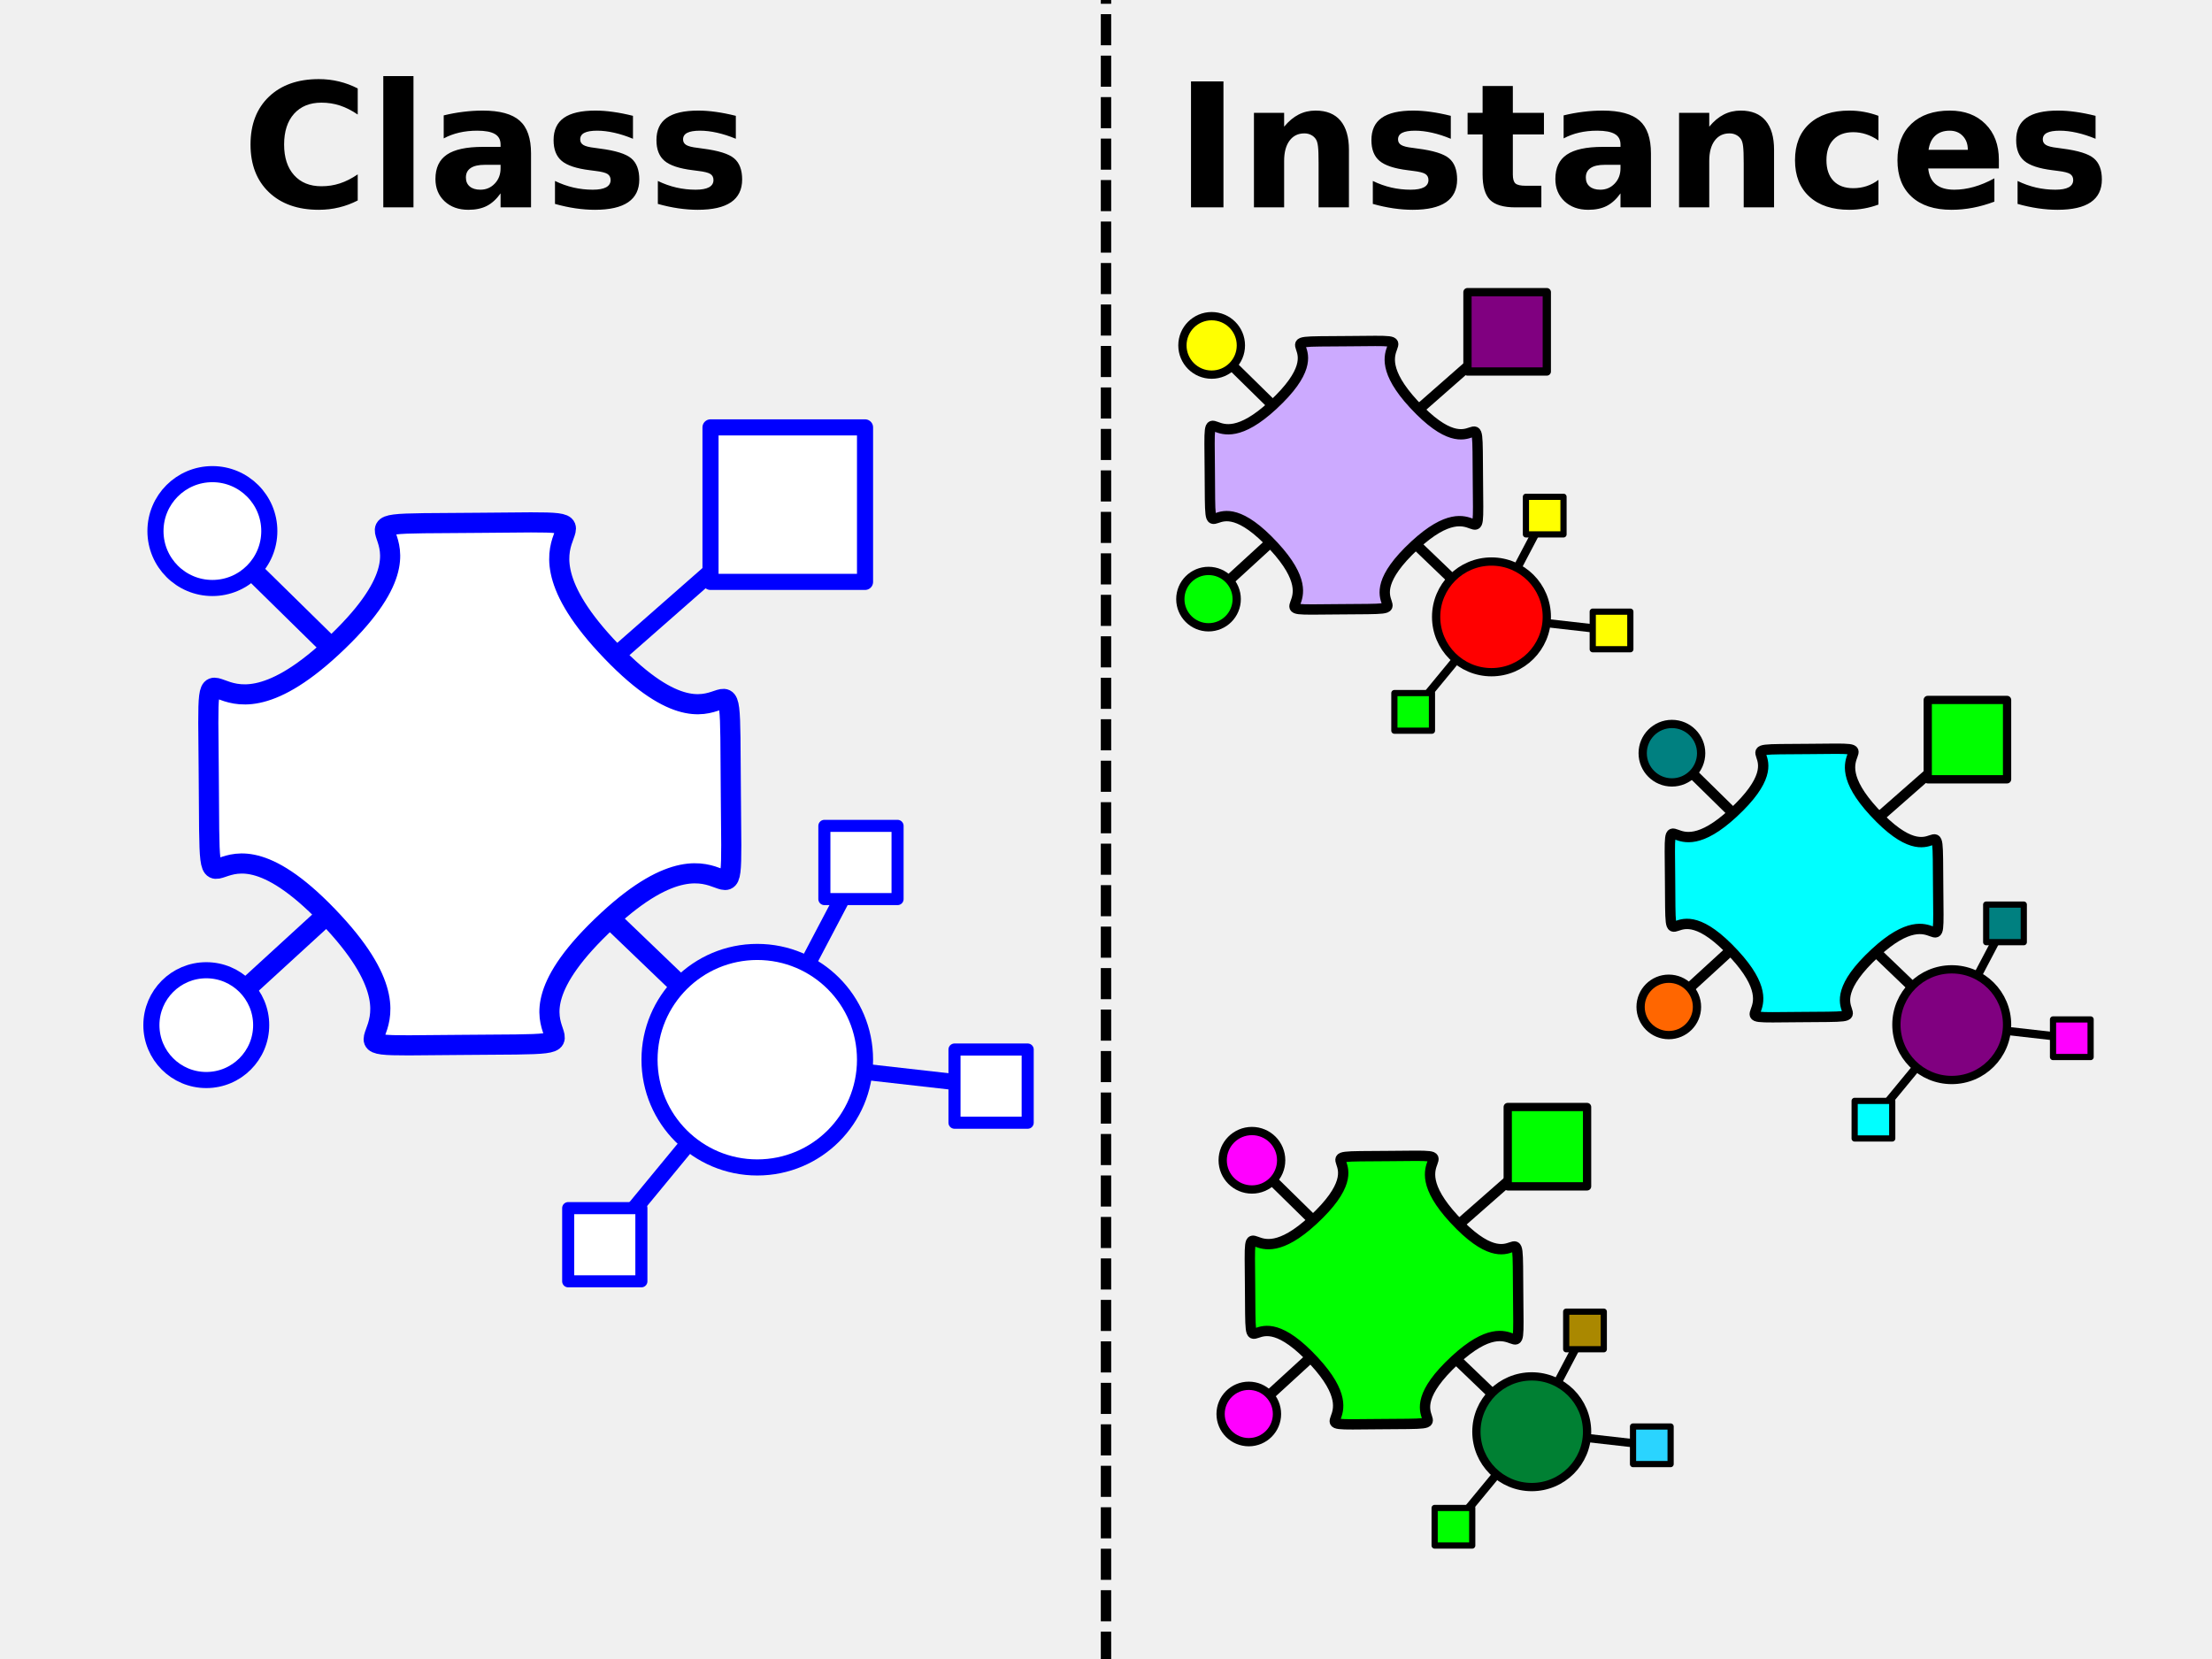
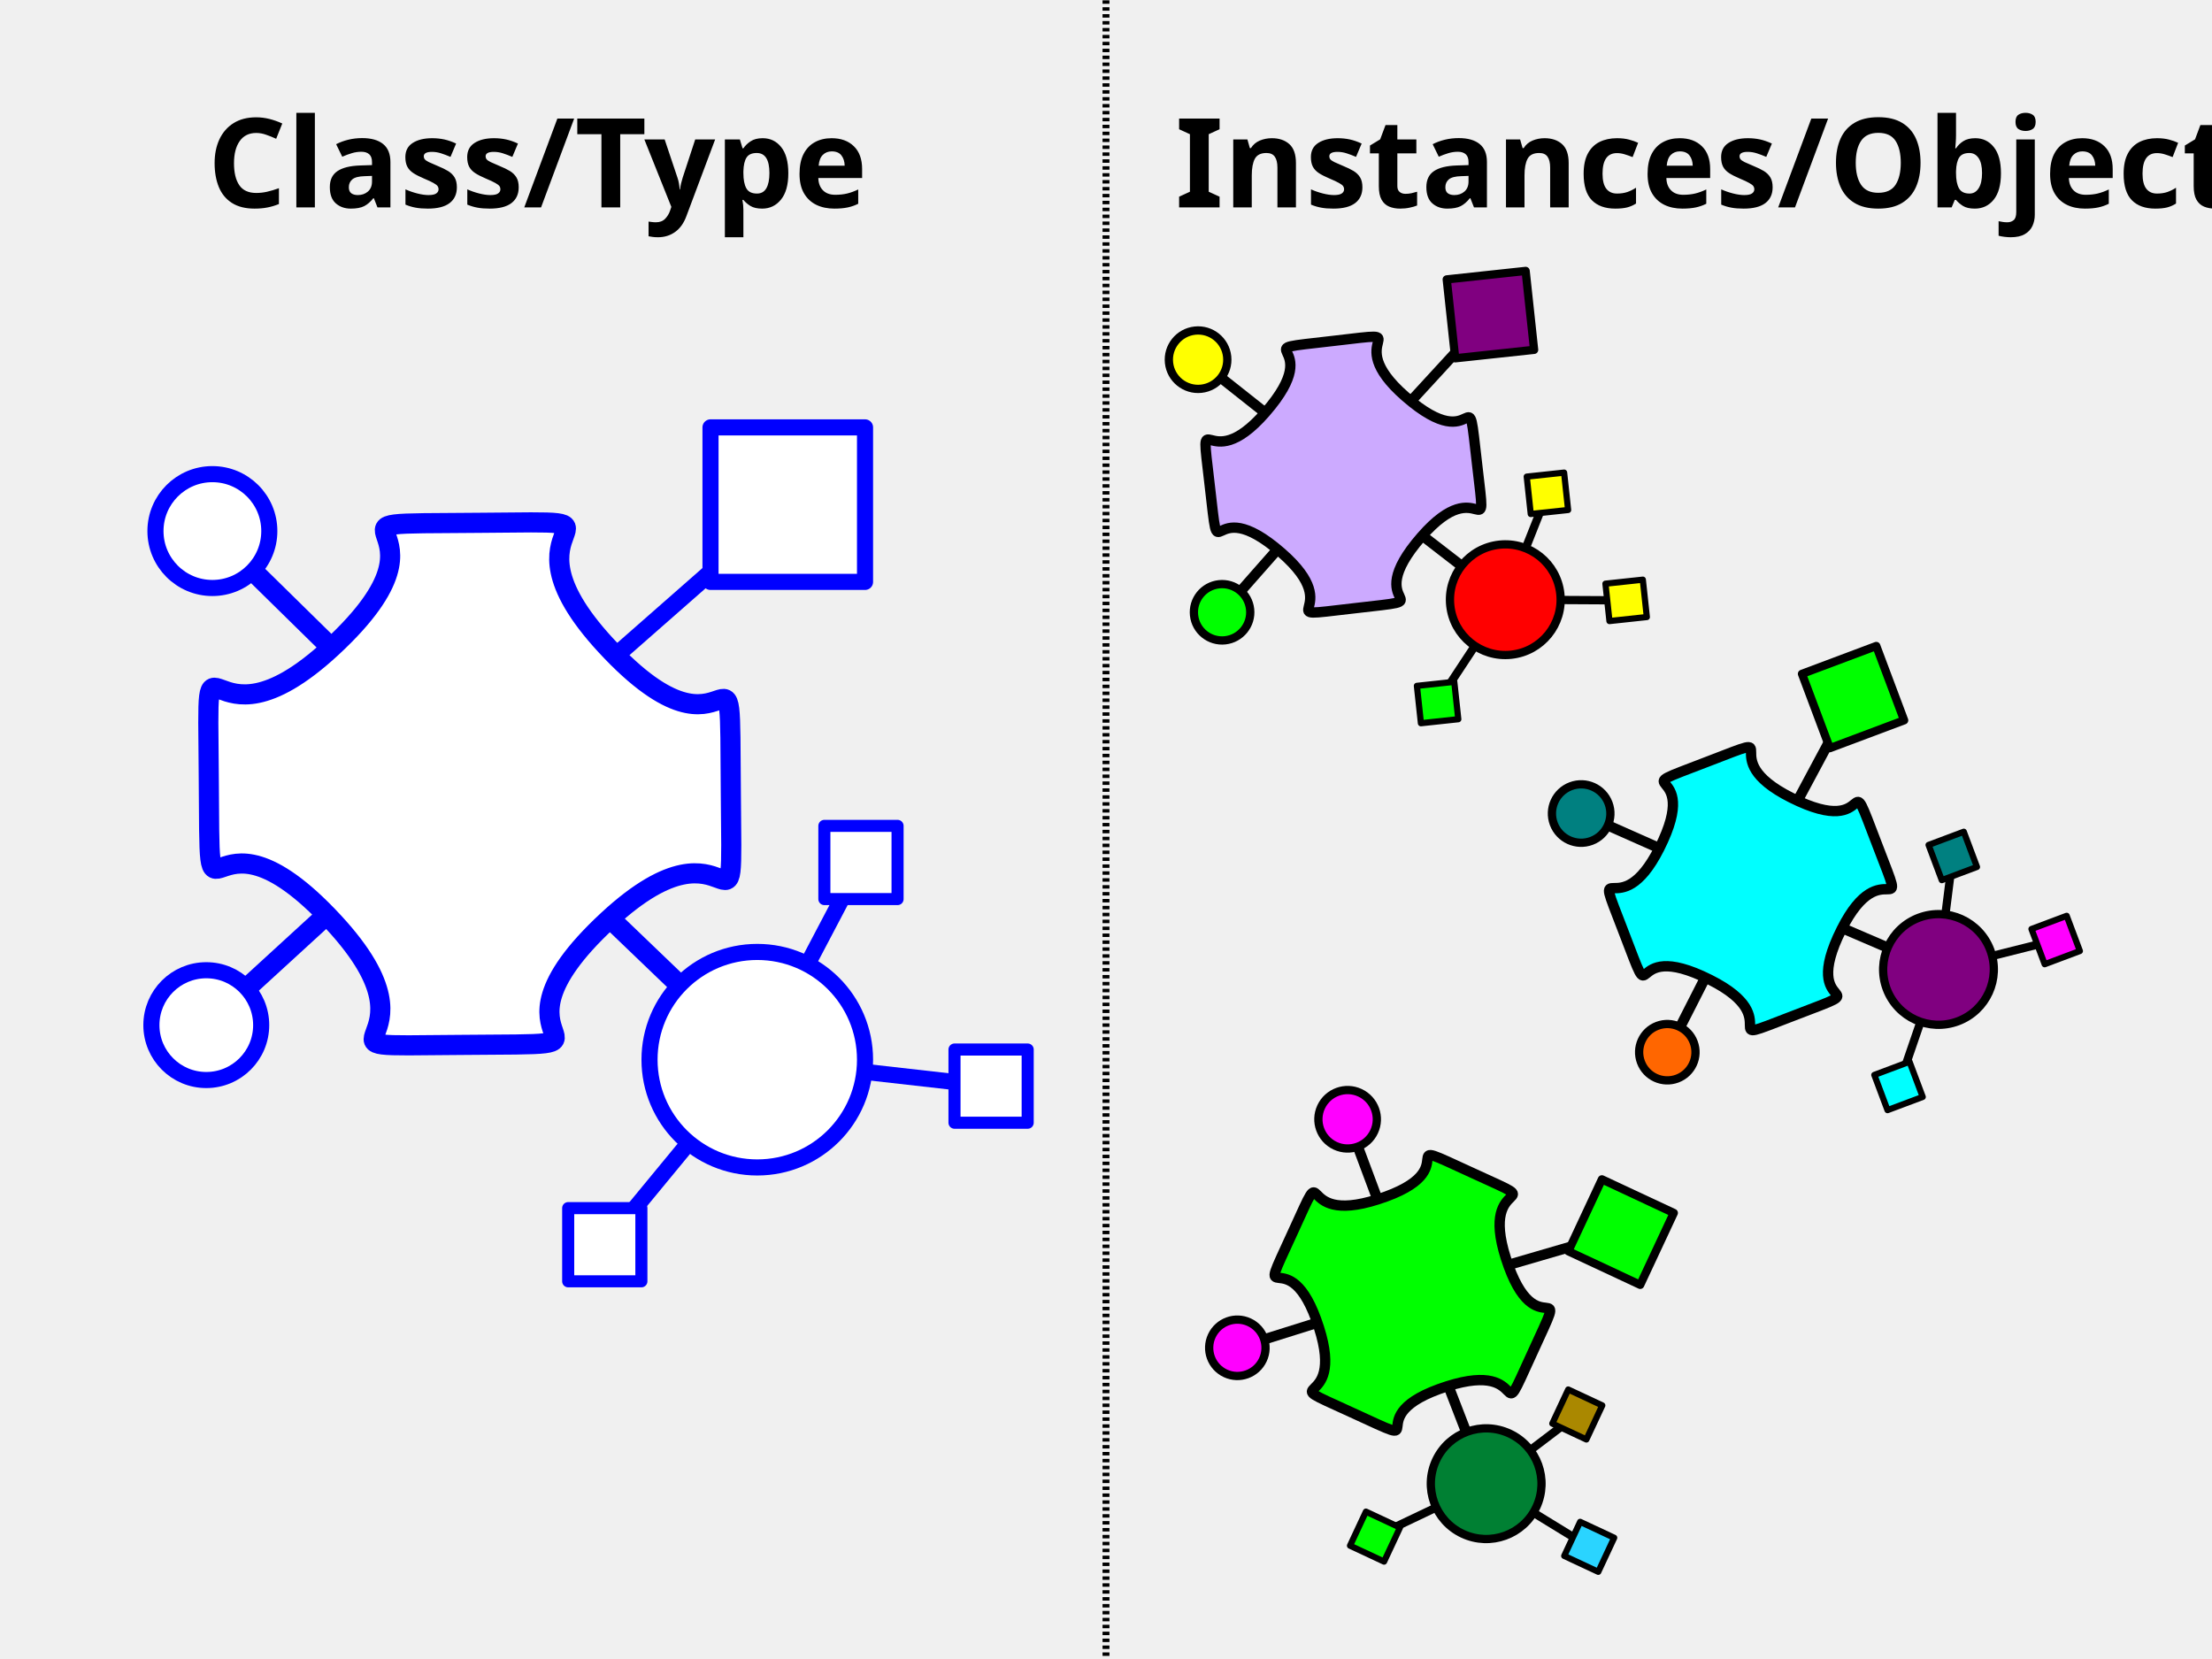
<svg xmlns="http://www.w3.org/2000/svg" width="640" height="480" id="svg2" version="1.1">
  <defs id="defs4" />
  <g id="layer1" transform="translate(0,-572.3622)">
    <g id="g3875">
      <g id="g3892">
        <path style="color:#000000;fill:#ffffff;fill-opacity:1;fill-rule:nonzero;stroke:#0000ff;stroke-width:14.767;stroke-linecap:round;stroke-linejoin:round;stroke-miterlimit:4;stroke-opacity:1;stroke-dasharray:none;stroke-dashoffset:0;marker:none;visibility:visible;display:inline;overflow:visible;enable-background:accumulate" id="path3009" d="m 143.585,248.93 c -112.818,62.602 -1.993,6.447 -124.223,-34.864 -134.882,-45.587 -63.496,72.586 -132.578,-51.909 -62.602,-112.818 -6.447,-1.993 34.864,-124.223 45.587,-134.882 -72.586,-63.496 51.909,-132.578 112.818,-62.602 1.993,-6.447 124.223,34.864 134.882,45.587 63.496,-72.586 132.578,51.909 62.602,112.818 6.447,1.993 -34.864,124.223 -45.587,134.882 72.586,63.496 -51.909,132.578 z" transform="matrix(0.3463637,0.1885526,-0.1885526,0.3463637,130.1848,761.3944)" />
        <path style="color:#000000;fill:#ffffff;fill-opacity:1;fill-rule:nonzero;stroke:#0000ff;stroke-width:6.415;stroke-linecap:round;stroke-linejoin:round;stroke-miterlimit:4;stroke-opacity:1;stroke-dasharray:none;stroke-dashoffset:0;marker:none;visibility:visible;display:inline;overflow:visible;enable-background:accumulate" id="path3779" d="m 246.477,239.079 c 0,23.71 -19.221,42.931 -42.931,42.931 -23.71,0 -42.931,-19.221 -42.931,-42.931 0,-23.71 19.221,-42.931 42.931,-42.931 23.71,0 42.931,19.221 42.931,42.931 z" transform="matrix(0.7262217,0,0,0.7262217,71.28396,705.3396)" />
        <path style="fill:#ffffff;stroke:#0000ff;stroke-width:5.823;stroke-linecap:butt;stroke-linejoin:miter;stroke-miterlimit:4;stroke-opacity:1;stroke-dasharray:none;display:inline" d="m 176.485,838.072 20.121,19.306" id="path3781" />
        <rect style="color:#000000;fill:#ffffff;fill-opacity:1;fill-rule:nonzero;stroke:#0000ff;stroke-width:4.659;stroke-linecap:round;stroke-linejoin:round;stroke-miterlimit:4;stroke-opacity:1;stroke-dasharray:none;stroke-dashoffset:0;marker:none;visibility:visible;display:inline;overflow:visible;enable-background:accumulate" id="rect3783" width="44.708" height="44.708" x="205.573" y="696.015" />
        <path style="color:#000000;fill:#ffffff;fill-opacity:1;fill-rule:nonzero;stroke:#0000ff;stroke-width:12.593;stroke-linecap:round;stroke-linejoin:round;stroke-miterlimit:4;stroke-opacity:1;stroke-dasharray:none;stroke-dashoffset:0;marker:none;visibility:visible;display:inline;overflow:visible;enable-background:accumulate" id="path3779-9" d="m 246.477,239.079 c 0,23.71 -19.221,42.931 -42.931,42.931 -23.71,0 -42.931,-19.221 -42.931,-42.931 0,-23.71 19.221,-42.931 42.931,-42.931 23.71,0 42.931,19.221 42.931,42.931 z" transform="matrix(0.369962,0,0,0.369962,-15.61933,780.5133)" />
        <path style="color:#000000;fill:#ffffff;fill-opacity:1;fill-rule:nonzero;stroke:#0000ff;stroke-width:12.143;stroke-linecap:round;stroke-linejoin:round;stroke-miterlimit:4;stroke-opacity:1;stroke-dasharray:none;stroke-dashoffset:0;marker:none;visibility:visible;display:inline;overflow:visible;enable-background:accumulate" id="path3779-2" d="m 246.477,239.079 c 0,23.71 -19.221,42.931 -42.931,42.931 -23.71,0 -42.931,-19.221 -42.931,-42.931 0,-23.71 19.221,-42.931 42.931,-42.931 23.71,0 42.931,19.221 42.931,42.931 z" transform="matrix(0.3836643,0,0,0.3836643,-16.64359,634.2902)" />
        <path style="fill:#ffffff;stroke:#0000ff;stroke-width:5.823;stroke-linecap:butt;stroke-linejoin:miter;stroke-miterlimit:4;stroke-opacity:1;stroke-dasharray:none;display:inline" d="M 95.85,759.8 73.201,737.557" id="path3816" />
        <path style="fill:#ffffff;stroke:#0000ff;stroke-width:5.823;stroke-linecap:butt;stroke-linejoin:miter;stroke-miterlimit:4;stroke-opacity:1;stroke-dasharray:none;display:inline" d="m 94.521,837.068 -23.121,21.17" id="path3818" />
        <rect style="color:#000000;fill:#ffffff;fill-opacity:1;fill-rule:nonzero;stroke:#0000ff;stroke-width:3.494;stroke-linecap:round;stroke-linejoin:round;stroke-miterlimit:4;stroke-opacity:1;stroke-dasharray:none;stroke-dashoffset:0;marker:none;visibility:visible;display:inline;overflow:visible;enable-background:accumulate" id="rect3826" width="21.177" height="21.177" x="164.395" y="921.907" />
        <rect style="color:#000000;fill:#ffffff;fill-opacity:1;fill-rule:nonzero;stroke:#0000ff;stroke-width:3.494;stroke-linecap:round;stroke-linejoin:round;stroke-miterlimit:4;stroke-opacity:1;stroke-dasharray:none;stroke-dashoffset:0;marker:none;visibility:visible;display:inline;overflow:visible;enable-background:accumulate" id="rect3826-2" width="21.177" height="21.177" x="276.165" y="876.022" />
        <rect style="color:#000000;fill:#ffffff;fill-opacity:1;fill-rule:nonzero;stroke:#0000ff;stroke-width:3.494;stroke-linecap:round;stroke-linejoin:round;stroke-miterlimit:4;stroke-opacity:1;stroke-dasharray:none;stroke-dashoffset:0;marker:none;visibility:visible;display:inline;overflow:visible;enable-background:accumulate" id="rect3826-3" width="21.177" height="21.177" x="238.516" y="811.314" />
        <path style="fill:#ffffff;stroke:#0000ff;stroke-width:4.659;stroke-linecap:butt;stroke-linejoin:miter;stroke-miterlimit:4;stroke-opacity:1;stroke-dasharray:none" d="m 199.274,903.024 -15.563,18.883" id="path3853" />
        <path style="fill:#ffffff;stroke:#0000ff;stroke-width:4.659;stroke-linecap:butt;stroke-linejoin:miter;stroke-miterlimit:4;stroke-opacity:1;stroke-dasharray:none;display:inline" d="m 250.087,882.466 26.078,2.948" id="path3855" />
        <path style="fill:#ffffff;stroke:#0000ff;stroke-width:4.659;stroke-linecap:butt;stroke-linejoin:miter;stroke-miterlimit:4;stroke-opacity:1;stroke-dasharray:none" d="m 243.537,832.491 -9.922,18.871" id="path3859" />
-         <path style="color:#000000;fill:#ccaaff;fill-opacity:1;fill-rule:nonzero;stroke:#000000;stroke-width:14.767;stroke-linecap:round;stroke-linejoin:round;stroke-miterlimit:4;stroke-opacity:1;stroke-dasharray:none;stroke-dashoffset:0;marker:none;visibility:visible;display:inline;overflow:visible;enable-background:accumulate" id="path3009-0" d="m 143.585,248.93 c -112.818,62.602 -1.993,6.447 -124.223,-34.864 -134.882,-45.587 -63.496,72.586 -132.578,-51.909 -62.602,-112.818 -6.447,-1.993 34.864,-124.223 45.587,-134.882 -72.586,-63.496 51.909,-132.578 112.818,-62.602 1.993,-6.447 124.223,34.864 134.882,45.587 63.496,-72.586 132.578,51.909 62.602,112.818 6.447,1.993 -34.864,124.223 -45.587,134.882 72.586,63.496 -51.909,132.578 z" transform="matrix(0.1778691,0.09682789,-0.09682789,0.1778691,385.8661,690.4643)" />
-         <path style="color:#000000;fill:#ff0000;fill-opacity:1;fill-rule:nonzero;stroke:#000000;stroke-width:6.415;stroke-linecap:round;stroke-linejoin:round;stroke-miterlimit:4;stroke-opacity:1;stroke-dasharray:none;stroke-dashoffset:0;marker:none;visibility:visible;display:inline;overflow:visible;enable-background:accumulate" id="path3779-5" d="m 246.477,239.079 c 0,23.71 -19.221,42.931 -42.931,42.931 -23.71,0 -42.931,-19.221 -42.931,-42.931 0,-23.71 19.221,-42.931 42.931,-42.931 23.71,0 42.931,19.221 42.931,42.931 z" transform="matrix(0.3729385,0,0,0.3729385,355.6186,661.6783)" />
-         <path style="fill:none;stroke:#000000;stroke-width:2.991;stroke-linecap:butt;stroke-linejoin:miter;stroke-miterlimit:4;stroke-opacity:1;stroke-dasharray:none;display:inline" d="m 409.643,729.841 10.333,9.914" id="path3781-7" />
-         <rect style="color:#000000;fill:#800080;fill-opacity:1;fill-rule:nonzero;stroke:#000000;stroke-width:2.392;stroke-linecap:round;stroke-linejoin:round;stroke-miterlimit:4;stroke-opacity:1;stroke-dasharray:none;stroke-dashoffset:0;marker:none;visibility:visible;display:inline;overflow:visible;enable-background:accumulate" id="rect3783-1" width="22.959" height="22.959" x="424.581" y="656.89" />
-         <path style="color:#000000;fill:#00ff00;fill-opacity:1;fill-rule:nonzero;stroke:#000000;stroke-width:12.593;stroke-linecap:round;stroke-linejoin:round;stroke-miterlimit:4;stroke-opacity:1;stroke-dasharray:none;stroke-dashoffset:0;marker:none;visibility:visible;display:inline;overflow:visible;enable-background:accumulate" id="path3779-9-5" d="m 246.477,239.079 c 0,23.71 -19.221,42.931 -42.931,42.931 -23.71,0 -42.931,-19.221 -42.931,-42.931 0,-23.71 19.221,-42.931 42.931,-42.931 23.71,0 42.931,19.221 42.931,42.931 z" transform="matrix(0.1899875,0,0,0.1899875,310.9909,700.2824)" />
-         <path style="color:#000000;fill:#ffff00;fill-opacity:1;fill-rule:nonzero;stroke:#000000;stroke-width:12.143;stroke-linecap:round;stroke-linejoin:round;stroke-miterlimit:4;stroke-opacity:1;stroke-dasharray:none;stroke-dashoffset:0;marker:none;visibility:visible;display:inline;overflow:visible;enable-background:accumulate" id="path3779-2-4" d="m 246.477,239.079 c 0,23.71 -19.221,42.931 -42.931,42.931 -23.71,0 -42.931,-19.221 -42.931,-42.931 0,-23.71 19.221,-42.931 42.931,-42.931 23.71,0 42.931,19.221 42.931,42.931 z" transform="matrix(0.1970241,0,0,0.1970241,310.4649,625.1921)" />
-         <path style="fill:none;stroke:#000000;stroke-width:2.991;stroke-linecap:butt;stroke-linejoin:miter;stroke-miterlimit:4;stroke-opacity:1;stroke-dasharray:none;display:inline" d="M 368.234,689.646 356.603,678.223" id="path3816-6" />
-         <path style="fill:none;stroke:#000000;stroke-width:2.991;stroke-linecap:butt;stroke-linejoin:miter;stroke-miterlimit:4;stroke-opacity:1;stroke-dasharray:none;display:inline" d="M 367.551,729.325 355.678,740.196" id="path3818-9" />
-         <rect style="color:#000000;fill:#00ff00;fill-opacity:1;fill-rule:nonzero;stroke:#000000;stroke-width:1.794;stroke-linecap:round;stroke-linejoin:round;stroke-miterlimit:4;stroke-opacity:1;stroke-dasharray:none;stroke-dashoffset:0;marker:none;visibility:visible;display:inline;overflow:visible;enable-background:accumulate" id="rect3826-0" width="10.875" height="10.875" x="403.434" y="772.893" />
-         <rect style="color:#000000;fill:#ffff00;fill-opacity:1;fill-rule:nonzero;stroke:#000000;stroke-width:1.794;stroke-linecap:round;stroke-linejoin:round;stroke-miterlimit:4;stroke-opacity:1;stroke-dasharray:none;stroke-dashoffset:0;marker:none;visibility:visible;display:inline;overflow:visible;enable-background:accumulate" id="rect3826-2-5" width="10.875" height="10.875" x="460.831" y="749.33" />
-         <rect style="color:#000000;fill:#ffff00;fill-opacity:1;fill-rule:nonzero;stroke:#000000;stroke-width:1.794;stroke-linecap:round;stroke-linejoin:round;stroke-miterlimit:4;stroke-opacity:1;stroke-dasharray:none;stroke-dashoffset:0;marker:none;visibility:visible;display:inline;overflow:visible;enable-background:accumulate" id="rect3826-3-4" width="10.875" height="10.875" x="441.498" y="716.1" />
-         <path style="fill:none;stroke:#000000;stroke-width:2.392;stroke-linecap:butt;stroke-linejoin:miter;stroke-miterlimit:4;stroke-opacity:1;stroke-dasharray:none" d="m 421.345,763.196 -7.992,9.697" id="path3853-0" />
-         <path style="fill:none;stroke:#000000;stroke-width:2.392;stroke-linecap:butt;stroke-linejoin:miter;stroke-miterlimit:4;stroke-opacity:1;stroke-dasharray:none;display:inline" d="m 447.44,752.639 13.392,1.514" id="path3855-5" />
-         <path style="fill:none;stroke:#000000;stroke-width:2.392;stroke-linecap:butt;stroke-linejoin:miter;stroke-miterlimit:4;stroke-opacity:1;stroke-dasharray:none" d="m 444.076,726.975 -5.095,9.691" id="path3859-9" />
-         <path style="color:#000000;fill:#00ffff;fill-opacity:1;fill-rule:nonzero;stroke:#000000;stroke-width:14.767;stroke-linecap:round;stroke-linejoin:round;stroke-miterlimit:4;stroke-opacity:1;stroke-dasharray:none;stroke-dashoffset:0;marker:none;visibility:visible;display:inline;overflow:visible;enable-background:accumulate" id="path3009-0-6" d="m 143.585,248.93 c -112.818,62.602 -1.993,6.447 -124.223,-34.864 -134.882,-45.587 -63.496,72.586 -132.578,-51.909 -62.602,-112.818 -6.447,-1.993 34.864,-124.223 45.587,-134.882 -72.586,-63.496 51.909,-132.578 112.818,-62.602 1.993,-6.447 124.223,34.864 134.882,45.587 63.496,-72.586 132.578,51.909 62.602,112.818 6.447,1.993 -34.864,124.223 -45.587,134.882 72.586,63.496 -51.909,132.578 z" transform="matrix(0.1778691,0.09682789,-0.09682789,0.1778691,519.0365,808.4527)" />
-         <path style="color:#000000;fill:#800080;fill-opacity:1;fill-rule:nonzero;stroke:#000000;stroke-width:6.415;stroke-linecap:round;stroke-linejoin:round;stroke-miterlimit:4;stroke-opacity:1;stroke-dasharray:none;stroke-dashoffset:0;marker:none;visibility:visible;display:inline;overflow:visible;enable-background:accumulate" id="path3779-5-9" d="m 246.477,239.079 c 0,23.71 -19.221,42.931 -42.931,42.931 -23.71,0 -42.931,-19.221 -42.931,-42.931 0,-23.71 19.221,-42.931 42.931,-42.931 23.71,0 42.931,19.221 42.931,42.931 z" transform="matrix(0.3729385,0,0,0.3729385,488.789,779.6667)" />
-         <path style="fill:none;stroke:#000000;stroke-width:2.991;stroke-linecap:butt;stroke-linejoin:miter;stroke-miterlimit:4;stroke-opacity:1;stroke-dasharray:none;display:inline" d="m 542.813,847.829 10.333,9.914" id="path3781-7-4" />
-         <rect style="color:#000000;fill:#00ff00;fill-opacity:1;fill-rule:nonzero;stroke:#000000;stroke-width:2.392;stroke-linecap:round;stroke-linejoin:round;stroke-miterlimit:4;stroke-opacity:1;stroke-dasharray:none;stroke-dashoffset:0;marker:none;visibility:visible;display:inline;overflow:visible;enable-background:accumulate" id="rect3783-1-7" width="22.959" height="22.959" x="557.751" y="774.878" />
-         <path style="color:#000000;fill:#ff6600;fill-opacity:1;fill-rule:nonzero;stroke:#000000;stroke-width:12.593;stroke-linecap:round;stroke-linejoin:round;stroke-miterlimit:4;stroke-opacity:1;stroke-dasharray:none;stroke-dashoffset:0;marker:none;visibility:visible;display:inline;overflow:visible;enable-background:accumulate" id="path3779-9-5-3" d="m 246.477,239.079 c 0,23.71 -19.221,42.931 -42.931,42.931 -23.71,0 -42.931,-19.221 -42.931,-42.931 0,-23.71 19.221,-42.931 42.931,-42.931 23.71,0 42.931,19.221 42.931,42.931 z" transform="matrix(0.1899875,0,0,0.1899875,444.1613,818.2708)" />
-         <path style="color:#000000;fill:#008080;fill-opacity:1;fill-rule:nonzero;stroke:#000000;stroke-width:12.143;stroke-linecap:round;stroke-linejoin:round;stroke-miterlimit:4;stroke-opacity:1;stroke-dasharray:none;stroke-dashoffset:0;marker:none;visibility:visible;display:inline;overflow:visible;enable-background:accumulate" id="path3779-2-4-9" d="m 246.477,239.079 c 0,23.71 -19.221,42.931 -42.931,42.931 -23.71,0 -42.931,-19.221 -42.931,-42.931 0,-23.71 19.221,-42.931 42.931,-42.931 23.71,0 42.931,19.221 42.931,42.931 z" transform="matrix(0.1970241,0,0,0.1970241,443.6353,743.1805)" />
-         <path style="fill:none;stroke:#000000;stroke-width:2.991;stroke-linecap:butt;stroke-linejoin:miter;stroke-miterlimit:4;stroke-opacity:1;stroke-dasharray:none;display:inline" d="M 501.405,807.634 489.774,796.212" id="path3816-6-7" />
-         <path style="fill:#ff00ff;stroke:#000000;stroke-width:2.991;stroke-linecap:butt;stroke-linejoin:miter;stroke-miterlimit:4;stroke-opacity:1;stroke-dasharray:none;display:inline" d="m 500.722,847.313 -11.874,10.871" id="path3818-9-0" />
-         <rect style="color:#000000;fill:#00ffff;fill-opacity:1;fill-rule:nonzero;stroke:#000000;stroke-width:1.794;stroke-linecap:round;stroke-linejoin:round;stroke-miterlimit:4;stroke-opacity:1;stroke-dasharray:none;stroke-dashoffset:0;marker:none;visibility:visible;display:inline;overflow:visible;enable-background:accumulate" id="rect3826-0-7" width="10.875" height="10.875" x="536.605" y="890.881" />
-         <rect style="color:#000000;fill:#ff00ff;fill-opacity:1;fill-rule:nonzero;stroke:#000000;stroke-width:1.794;stroke-linecap:round;stroke-linejoin:round;stroke-miterlimit:4;stroke-opacity:1;stroke-dasharray:none;stroke-dashoffset:0;marker:none;visibility:visible;display:inline;overflow:visible;enable-background:accumulate" id="rect3826-2-5-2" width="10.875" height="10.875" x="594.002" y="867.318" />
-         <rect style="color:#000000;fill:#008080;fill-opacity:1;fill-rule:nonzero;stroke:#000000;stroke-width:1.794;stroke-linecap:round;stroke-linejoin:round;stroke-miterlimit:4;stroke-opacity:1;stroke-dasharray:none;stroke-dashoffset:0;marker:none;visibility:visible;display:inline;overflow:visible;enable-background:accumulate" id="rect3826-3-4-6" width="10.875" height="10.875" x="574.668" y="834.088" />
-         <path style="fill:#00ffff;stroke:#000000;stroke-width:2.392;stroke-linecap:butt;stroke-linejoin:miter;stroke-miterlimit:4;stroke-opacity:1;stroke-dasharray:none" d="m 554.516,881.184 -7.992,9.697" id="path3853-0-1" />
-         <path style="fill:none;stroke:#000000;stroke-width:2.392;stroke-linecap:butt;stroke-linejoin:miter;stroke-miterlimit:4;stroke-opacity:1;stroke-dasharray:none;display:inline" d="m 580.61,870.627 13.392,1.514" id="path3855-5-5" />
-         <path style="fill:none;stroke:#000000;stroke-width:2.392;stroke-linecap:butt;stroke-linejoin:miter;stroke-miterlimit:4;stroke-opacity:1;stroke-dasharray:none" d="m 577.247,844.963 -5.095,9.691" id="path3859-9-3" />
-         <path style="color:#000000;fill:#00ff00;fill-opacity:1;fill-rule:nonzero;stroke:#000000;stroke-width:14.767;stroke-linecap:round;stroke-linejoin:round;stroke-miterlimit:4;stroke-opacity:1;stroke-dasharray:none;stroke-dashoffset:0;marker:none;visibility:visible;display:inline;overflow:visible;enable-background:accumulate" id="path3009-0-66" d="m 143.585,248.93 c -112.818,62.602 -1.993,6.447 -124.223,-34.864 -134.882,-45.587 -63.496,72.586 -132.578,-51.909 -62.602,-112.818 -6.447,-1.993 34.864,-124.223 45.587,-134.882 -72.586,-63.496 51.909,-132.578 112.818,-62.602 1.993,-6.447 124.223,34.864 134.882,45.587 63.496,-72.586 132.578,51.909 62.602,112.818 6.447,1.993 -34.864,124.223 -45.587,134.882 72.586,63.496 -51.909,132.578 z" transform="matrix(0.1778691,0.09682789,-0.09682789,0.1778691,397.5187,926.2293)" />
-         <path style="color:#000000;fill:#008033;fill-opacity:1;fill-rule:nonzero;stroke:#000000;stroke-width:6.415;stroke-linecap:round;stroke-linejoin:round;stroke-miterlimit:4;stroke-opacity:1;stroke-dasharray:none;stroke-dashoffset:0;marker:none;visibility:visible;display:inline;overflow:visible;enable-background:accumulate" id="path3779-5-1" d="m 246.477,239.079 c 0,23.71 -19.221,42.931 -42.931,42.931 -23.71,0 -42.931,-19.221 -42.931,-42.931 0,-23.71 19.221,-42.931 42.931,-42.931 23.71,0 42.931,19.221 42.931,42.931 z" transform="matrix(0.3729385,0,0,0.3729385,367.2712,897.4433)" />
-         <path style="fill:none;stroke:#000000;stroke-width:2.991;stroke-linecap:butt;stroke-linejoin:miter;stroke-miterlimit:4;stroke-opacity:1;stroke-dasharray:none;display:inline" d="m 421.295,965.606 10.333,9.914" id="path3781-7-3" />
-         <rect style="color:#000000;fill:#00ff00;fill-opacity:1;fill-rule:nonzero;stroke:#000000;stroke-width:2.392;stroke-linecap:round;stroke-linejoin:round;stroke-miterlimit:4;stroke-opacity:1;stroke-dasharray:none;stroke-dashoffset:0;marker:none;visibility:visible;display:inline;overflow:visible;enable-background:accumulate" id="rect3783-1-9" width="22.959" height="22.959" x="436.233" y="892.655" />
-         <path style="color:#000000;fill:#ff00ff;fill-opacity:1;fill-rule:nonzero;stroke:#000000;stroke-width:12.593;stroke-linecap:round;stroke-linejoin:round;stroke-miterlimit:4;stroke-opacity:1;stroke-dasharray:none;stroke-dashoffset:0;marker:none;visibility:visible;display:inline;overflow:visible;enable-background:accumulate" id="path3779-9-5-6" d="m 246.477,239.079 c 0,23.71 -19.221,42.931 -42.931,42.931 -23.71,0 -42.931,-19.221 -42.931,-42.931 0,-23.71 19.221,-42.931 42.931,-42.931 23.71,0 42.931,19.221 42.931,42.931 z" transform="matrix(0.1899875,0,0,0.1899875,322.6436,936.0475)" />
-         <path style="color:#000000;fill:#ff00ff;fill-opacity:1;fill-rule:nonzero;stroke:#000000;stroke-width:12.143;stroke-linecap:round;stroke-linejoin:round;stroke-miterlimit:4;stroke-opacity:1;stroke-dasharray:none;stroke-dashoffset:0;marker:none;visibility:visible;display:inline;overflow:visible;enable-background:accumulate" id="path3779-2-4-97" d="m 246.477,239.079 c 0,23.71 -19.221,42.931 -42.931,42.931 -23.71,0 -42.931,-19.221 -42.931,-42.931 0,-23.71 19.221,-42.931 42.931,-42.931 23.71,0 42.931,19.221 42.931,42.931 z" transform="matrix(0.1970241,0,0,0.1970241,322.1176,860.9571)" />
-         <path style="fill:none;stroke:#000000;stroke-width:2.991;stroke-linecap:butt;stroke-linejoin:miter;stroke-miterlimit:4;stroke-opacity:1;stroke-dasharray:none;display:inline" d="M 379.887,925.411 368.256,913.988" id="path3816-6-79" />
-         <path style="fill:#ff00ff;stroke:#000000;stroke-width:2.991;stroke-linecap:butt;stroke-linejoin:miter;stroke-miterlimit:4;stroke-opacity:1;stroke-dasharray:none;display:inline" d="m 379.204,965.09 -11.874,10.871" id="path3818-9-3" />
-         <rect style="color:#000000;fill:#00ff00;fill-opacity:1;fill-rule:nonzero;stroke:#000000;stroke-width:1.794;stroke-linecap:round;stroke-linejoin:round;stroke-miterlimit:4;stroke-opacity:1;stroke-dasharray:none;stroke-dashoffset:0;marker:none;visibility:visible;display:inline;overflow:visible;enable-background:accumulate" id="rect3826-0-1" width="10.875" height="10.875" x="415.087" y="1008.658" />
-         <rect style="color:#000000;fill:#2ad4ff;fill-opacity:1;fill-rule:nonzero;stroke:#000000;stroke-width:1.794;stroke-linecap:round;stroke-linejoin:round;stroke-miterlimit:4;stroke-opacity:1;stroke-dasharray:none;stroke-dashoffset:0;marker:none;visibility:visible;display:inline;overflow:visible;enable-background:accumulate" id="rect3826-2-5-0" width="10.875" height="10.875" x="472.484" y="985.095" />
-         <rect style="color:#000000;fill:#aa8800;fill-opacity:1;fill-rule:nonzero;stroke:#000000;stroke-width:1.794;stroke-linecap:round;stroke-linejoin:round;stroke-miterlimit:4;stroke-opacity:1;stroke-dasharray:none;stroke-dashoffset:0;marker:none;visibility:visible;display:inline;overflow:visible;enable-background:accumulate" id="rect3826-3-4-0" width="10.875" height="10.875" x="453.15" y="951.865" />
-         <path style="fill:none;stroke:#000000;stroke-width:2.392;stroke-linecap:butt;stroke-linejoin:miter;stroke-miterlimit:4;stroke-opacity:1;stroke-dasharray:none" d="m 432.998,998.961 -7.992,9.697" id="path3853-0-0" />
-         <path style="fill:none;stroke:#000000;stroke-width:2.392;stroke-linecap:butt;stroke-linejoin:miter;stroke-miterlimit:4;stroke-opacity:1;stroke-dasharray:none;display:inline" d="m 459.092,988.404 13.392,1.514" id="path3855-5-3" />
-         <path style="fill:none;stroke:#000000;stroke-width:2.392;stroke-linecap:butt;stroke-linejoin:miter;stroke-miterlimit:4;stroke-opacity:1;stroke-dasharray:none" d="m 455.729,962.74 -5.095,9.691" id="path3859-9-8" />
-         <path style="fill:#0000ff;stroke:#0000ff;stroke-width:5;stroke-linecap:butt;stroke-linejoin:miter;stroke-opacity:1;stroke-miterlimit:4;stroke-dasharray:none" d="M 178.148,189.719 205.573,165.636" id="path3050" transform="translate(0,572.3622)" />
-         <path style="fill:none;stroke:#000000;stroke-width:2.991;stroke-linecap:butt;stroke-linejoin:miter;stroke-opacity:1;stroke-miterlimit:4;stroke-dasharray:none" d="m 410.497,118.455 14.084,-12.367" id="path3052" transform="translate(0,572.3622)" />
-         <path style="fill:none;stroke:#000000;stroke-width:2.991;stroke-linecap:butt;stroke-linejoin:miter;stroke-opacity:1;stroke-miterlimit:4;stroke-dasharray:none" d="m 543.667,236.443 14.084,-12.367" id="path3054" transform="translate(0,572.3622)" />
-         <path style="fill:none;stroke:#000000;stroke-width:2.991;stroke-linecap:butt;stroke-linejoin:miter;stroke-opacity:1;stroke-miterlimit:4;stroke-dasharray:none" d="m 422.149,354.22 14.084,-12.367" id="path3058" transform="translate(0,572.3622)" />
+         <path style="color:#000000;fill:#ccaaff;fill-opacity:1;fill-rule:nonzero;stroke:#000000;stroke-width:14.767;stroke-linecap:round;stroke-linejoin:round;stroke-miterlimit:4;stroke-opacity:1;stroke-dasharray:none;stroke-dashoffset:0;marker:none;visibility:visible;display:inline;overflow:visible;enable-background:accumulate" id="path3009-0" d="m 143.585,248.93 c -112.818,62.602 -1.993,6.447 -124.223,-34.864 -134.882,-45.587 -63.496,72.586 -132.578,-51.909 -62.602,-112.818 -6.447,-1.993 34.864,-124.223 45.587,-134.882 -72.586,-63.496 51.909,-132.578 112.818,-62.602 1.993,-6.447 124.223,34.864 134.882,45.587 63.496,-72.586 132.578,51.909 62.602,112.818 6.447,1.993 -34.864,124.223 -45.587,134.882 72.586,63.496 -51.909,132.578 z" transform="matrix(0.1871961,0.07727001,-0.07727001,0.1871961,383.6797,690.721)" />
+         <path style="color:#000000;fill:#ff0000;fill-opacity:1;fill-rule:nonzero;stroke:#000000;stroke-width:6.415;stroke-linecap:round;stroke-linejoin:round;stroke-miterlimit:4;stroke-opacity:1;stroke-dasharray:none;stroke-dashoffset:0;marker:none;visibility:visible;display:inline;overflow:visible;enable-background:accumulate" id="path3779-5" d="m 246.477,239.079 a 42.931,42.931 0 1 1 -85.863,0 42.931,42.931 0 1 1 85.863,0 z" transform="matrix(0.3708039,-0.039845,0.039845,0.3708039,350.5298,665.3315)" />
+         <path style="fill:none;stroke:#000000;stroke-width:2.991;stroke-linecap:butt;stroke-linejoin:miter;stroke-miterlimit:4;stroke-opacity:1;stroke-dasharray:none;display:inline" d="m 411.527,727.332 11.333,8.754" id="path3781-7" />
+         <rect style="color:#000000;fill:#800080;fill-opacity:1;fill-rule:nonzero;stroke:#000000;stroke-width:2.392;stroke-linecap:round;stroke-linejoin:round;stroke-miterlimit:4;stroke-opacity:1;stroke-dasharray:none;stroke-dashoffset:0;marker:none;visibility:visible;display:inline;overflow:visible;enable-background:accumulate" id="rect3783-1" width="22.959" height="22.959" x="346.401" y="694.186" transform="matrix(0.9942762,-0.1068407,0.1068407,0.9942762,0,0)" />
+         <path style="color:#000000;fill:#00ff00;fill-opacity:1;fill-rule:nonzero;stroke:#000000;stroke-width:12.593;stroke-linecap:round;stroke-linejoin:round;stroke-miterlimit:4;stroke-opacity:1;stroke-dasharray:none;stroke-dashoffset:0;marker:none;visibility:visible;display:inline;overflow:visible;enable-background:accumulate" id="path3779-9-5" d="m 246.477,239.079 a 42.931,42.931 0 1 1 -85.863,0 42.931,42.931 0 1 1 85.863,0 z" transform="matrix(0.1889001,-0.02029839,0.02029839,0.1889001,310.2821,708.4827)" />
+         <path style="color:#000000;fill:#ffff00;fill-opacity:1;fill-rule:nonzero;stroke:#000000;stroke-width:12.143;stroke-linecap:round;stroke-linejoin:round;stroke-miterlimit:4;stroke-opacity:1;stroke-dasharray:none;stroke-dashoffset:0;marker:none;visibility:visible;display:inline;overflow:visible;enable-background:accumulate" id="path3779-2-4" d="m 246.477,239.079 a 42.931,42.931 0 1 1 -85.863,0 42.931,42.931 0 1 1 85.863,0 z" transform="matrix(0.1958964,-0.02105019,0.02105019,0.1958964,301.7364,633.8784)" />
+         <path style="fill:none;stroke:#000000;stroke-width:2.991;stroke-linecap:butt;stroke-linejoin:miter;stroke-miterlimit:4;stroke-opacity:1;stroke-dasharray:none;display:inline" d="M 366.061,691.791 353.277,681.676" id="path3816-6" />
+         <path style="fill:none;stroke:#000000;stroke-width:2.991;stroke-linecap:butt;stroke-linejoin:miter;stroke-miterlimit:4;stroke-opacity:1;stroke-dasharray:none;display:inline" d="M 369.622,731.316 358.978,743.394" id="path3818-9" />
+         <rect style="color:#000000;fill:#00ff00;fill-opacity:1;fill-rule:nonzero;stroke:#000000;stroke-width:1.794;stroke-linecap:round;stroke-linejoin:round;stroke-miterlimit:4;stroke-opacity:1;stroke-dasharray:none;stroke-dashoffset:0;marker:none;visibility:visible;display:inline;overflow:visible;enable-background:accumulate" id="rect3826-0" width="10.875" height="10.875" x="325.255" y="810.188" transform="matrix(0.9942762,-0.1068407,0.1068407,0.9942762,0,0)" />
+         <rect style="color:#000000;fill:#ffff00;fill-opacity:1;fill-rule:nonzero;stroke:#000000;stroke-width:1.794;stroke-linecap:round;stroke-linejoin:round;stroke-miterlimit:4;stroke-opacity:1;stroke-dasharray:none;stroke-dashoffset:0;marker:none;visibility:visible;display:inline;overflow:visible;enable-background:accumulate" id="rect3826-2-5" width="10.875" height="10.875" x="382.652" y="786.625" transform="matrix(0.9942762,-0.1068407,0.1068407,0.9942762,0,0)" />
+         <rect style="color:#000000;fill:#ffff00;fill-opacity:1;fill-rule:nonzero;stroke:#000000;stroke-width:1.794;stroke-linecap:round;stroke-linejoin:round;stroke-miterlimit:4;stroke-opacity:1;stroke-dasharray:none;stroke-dashoffset:0;marker:none;visibility:visible;display:inline;overflow:visible;enable-background:accumulate" id="rect3826-3-4" width="10.875" height="10.875" x="363.318" y="753.395" transform="matrix(0.9942762,-0.1068407,0.1068407,0.9942762,0,0)" />
+         <path style="fill:none;stroke:#000000;stroke-width:2.392;stroke-linecap:butt;stroke-linejoin:miter;stroke-miterlimit:4;stroke-opacity:1;stroke-dasharray:none" d="m 426.727,759.245 -6.91,10.495" id="path3853-0" />
+         <path style="fill:none;stroke:#000000;stroke-width:2.392;stroke-linecap:butt;stroke-linejoin:miter;stroke-miterlimit:4;stroke-opacity:1;stroke-dasharray:none;display:inline" d="m 451.543,745.961 13.477,0.074" id="path3855-5" />
+         <path style="fill:none;stroke:#000000;stroke-width:2.392;stroke-linecap:butt;stroke-linejoin:miter;stroke-miterlimit:4;stroke-opacity:1;stroke-dasharray:none" d="m 445.457,720.803 -4.031,10.18" id="path3859-9" />
+         <path style="color:#000000;fill:#00ffff;fill-opacity:1;fill-rule:nonzero;stroke:#000000;stroke-width:14.767;stroke-linecap:round;stroke-linejoin:round;stroke-miterlimit:4;stroke-opacity:1;stroke-dasharray:none;stroke-dashoffset:0;marker:none;visibility:visible;display:inline;overflow:visible;enable-background:accumulate" id="path3009-0-6" d="m 143.585,248.93 c -112.818,62.602 -1.993,6.447 -124.223,-34.864 -134.882,-45.587 -63.496,72.586 -132.578,-51.909 -62.602,-112.818 -6.447,-1.993 34.864,-124.223 45.587,-134.882 -72.586,-63.496 51.909,-132.578 112.818,-62.602 1.993,-6.447 124.223,34.864 134.882,45.587 63.496,-72.586 132.578,51.909 62.602,112.818 6.447,1.993 -34.864,124.223 -45.587,134.882 72.586,63.496 -51.909,132.578 z" transform="matrix(0.2005426,0.02820841,-0.02820841,0.2005426,496.9095,812.3605)" />
+         <path style="color:#000000;fill:#800080;fill-opacity:1;fill-rule:nonzero;stroke:#000000;stroke-width:6.415;stroke-linecap:round;stroke-linejoin:round;stroke-miterlimit:4;stroke-opacity:1;stroke-dasharray:none;stroke-dashoffset:0;marker:none;visibility:visible;display:inline;overflow:visible;enable-background:accumulate" id="path3779-5-9" d="m 246.477,239.079 c 0,23.71 -19.221,42.931 -42.931,42.931 -23.71,0 -42.931,-19.221 -42.931,-42.931 0,-23.71 19.221,-42.931 42.931,-42.931 23.71,0 42.931,19.221 42.931,42.931 z" transform="matrix(0.349193,-0.1309481,0.1309481,0.349193,458.4804,796.028)" />
+         <path style="fill:none;stroke:#000000;stroke-width:2.991;stroke-linecap:butt;stroke-linejoin:miter;stroke-miterlimit:4;stroke-opacity:1;stroke-dasharray:none;display:inline" d="m 532.998,840.881 13.156,5.655" id="path3781-7-4" />
+         <rect style="color:#000000;fill:#00ff00;fill-opacity:1;fill-rule:nonzero;stroke:#000000;stroke-width:2.392;stroke-linecap:round;stroke-linejoin:round;stroke-miterlimit:4;stroke-opacity:1;stroke-dasharray:none;stroke-dashoffset:0;marker:none;visibility:visible;display:inline;overflow:visible;enable-background:accumulate" id="rect3783-1-7" width="22.959" height="22.959" x="218.745" y="901.539" transform="matrix(0.9363285,-0.3511252,0.3511252,0.9363285,0,0)" />
+         <path style="color:#000000;fill:#ff6600;fill-opacity:1;fill-rule:nonzero;stroke:#000000;stroke-width:12.593;stroke-linecap:round;stroke-linejoin:round;stroke-miterlimit:4;stroke-opacity:1;stroke-dasharray:none;stroke-dashoffset:0;marker:none;visibility:visible;display:inline;overflow:visible;enable-background:accumulate" id="path3779-9-5-3" d="m 246.477,239.079 c 0,23.71 -19.221,42.931 -42.931,42.931 -23.71,0 -42.931,-19.221 -42.931,-42.931 0,-23.71 19.221,-42.931 42.931,-42.931 23.71,0 42.931,19.221 42.931,42.931 z" transform="matrix(0.1778907,-0.06670941,0.06670941,0.1778907,430.2491,847.8441)" />
+         <path style="color:#000000;fill:#008080;fill-opacity:1;fill-rule:nonzero;stroke:#000000;stroke-width:12.143;stroke-linecap:round;stroke-linejoin:round;stroke-miterlimit:4;stroke-opacity:1;stroke-dasharray:none;stroke-dashoffset:0;marker:none;visibility:visible;display:inline;overflow:visible;enable-background:accumulate" id="path3779-2-4-9" d="m 246.477,239.079 c 0,23.71 -19.221,42.931 -42.931,42.931 -23.71,0 -42.931,-19.221 -42.931,-42.931 0,-23.71 19.221,-42.931 42.931,-42.931 23.71,0 42.931,19.221 42.931,42.931 z" transform="matrix(0.1844793,-0.06918013,0.06918013,0.1844793,403.3905,777.7195)" />
+         <path style="fill:none;stroke:#000000;stroke-width:2.991;stroke-linecap:butt;stroke-linejoin:miter;stroke-miterlimit:4;stroke-opacity:1;stroke-dasharray:none;display:inline" d="m 480.113,817.785 -14.901,-6.611" id="path3816-6-7" />
+         <path style="fill:#ff00ff;stroke:#000000;stroke-width:2.991;stroke-linecap:butt;stroke-linejoin:miter;stroke-miterlimit:4;stroke-opacity:1;stroke-dasharray:none;display:inline" d="m 493.406,855.178 -7.3,14.348" id="path3818-9-0" />
+         <rect style="color:#000000;fill:#00ffff;fill-opacity:1;fill-rule:nonzero;stroke:#000000;stroke-width:1.794;stroke-linecap:round;stroke-linejoin:round;stroke-miterlimit:4;stroke-opacity:1;stroke-dasharray:none;stroke-dashoffset:0;marker:none;visibility:visible;display:inline;overflow:visible;enable-background:accumulate" id="rect3826-0-7" width="10.875" height="10.875" x="197.598" y="1017.542" transform="matrix(0.9363285,-0.3511252,0.3511252,0.9363285,0,0)" />
+         <rect style="color:#000000;fill:#ff00ff;fill-opacity:1;fill-rule:nonzero;stroke:#000000;stroke-width:1.794;stroke-linecap:round;stroke-linejoin:round;stroke-miterlimit:4;stroke-opacity:1;stroke-dasharray:none;stroke-dashoffset:0;marker:none;visibility:visible;display:inline;overflow:visible;enable-background:accumulate" id="rect3826-2-5-2" width="10.875" height="10.875" x="254.996" y="993.979" transform="matrix(0.9363285,-0.3511252,0.3511252,0.9363285,0,0)" />
+         <rect style="color:#000000;fill:#008080;fill-opacity:1;fill-rule:nonzero;stroke:#000000;stroke-width:1.794;stroke-linecap:round;stroke-linejoin:round;stroke-miterlimit:4;stroke-opacity:1;stroke-dasharray:none;stroke-dashoffset:0;marker:none;visibility:visible;display:inline;overflow:visible;enable-background:accumulate" id="rect3826-3-4-6" width="10.875" height="10.875" x="235.662" y="960.749" transform="matrix(0.9363285,-0.3511252,0.3511252,0.9363285,0,0)" />
+         <path style="fill:#00ffff;stroke:#000000;stroke-width:2.392;stroke-linecap:butt;stroke-linejoin:miter;stroke-miterlimit:4;stroke-opacity:1;stroke-dasharray:none" d="m 555.668,868.003 -4.078,11.886" id="path3853-0-1" />
+         <path style="fill:none;stroke:#000000;stroke-width:2.392;stroke-linecap:butt;stroke-linejoin:miter;stroke-miterlimit:4;stroke-opacity:1;stroke-dasharray:none;display:inline" d="m 576.393,848.956 13.071,-3.285" id="path3855-5-5" />
+         <path style="fill:none;stroke:#000000;stroke-width:2.392;stroke-linecap:butt;stroke-linejoin:miter;stroke-miterlimit:4;stroke-opacity:1;stroke-dasharray:none" d="m 564.233,826.107 -1.368,10.863" id="path3859-9-3" />
+         <path style="color:#000000;fill:#00ff00;fill-opacity:1;fill-rule:nonzero;stroke:#000000;stroke-width:14.767;stroke-linecap:round;stroke-linejoin:round;stroke-miterlimit:4;stroke-opacity:1;stroke-dasharray:none;stroke-dashoffset:0;marker:none;visibility:visible;display:inline;overflow:visible;enable-background:accumulate" id="path3009-0-66" d="m 143.585,248.93 c -112.818,62.602 -1.993,6.447 -124.223,-34.864 -134.882,-45.587 -63.496,72.586 -132.578,-51.909 -62.602,-112.818 -6.447,-1.993 34.864,-124.223 45.587,-134.882 -72.586,-63.496 51.909,-132.578 112.818,-62.602 1.993,-6.447 124.223,34.864 134.882,45.587 63.496,-72.586 132.578,51.909 62.602,112.818 6.447,1.993 -34.864,124.223 -45.587,134.882 72.586,63.496 -51.909,132.578 z" transform="matrix(0.1201404,0.1630317,-0.1630317,0.1201404,414.1927,927.6091)" />
+         <path style="color:#000000;fill:#008033;fill-opacity:1;fill-rule:nonzero;stroke:#000000;stroke-width:6.415;stroke-linecap:round;stroke-linejoin:round;stroke-miterlimit:4;stroke-opacity:1;stroke-dasharray:none;stroke-dashoffset:0;marker:none;visibility:visible;display:inline;overflow:visible;enable-background:accumulate" id="path3779-5-1" d="m 246.477,239.079 c 0,23.71 -19.221,42.931 -42.931,42.931 -23.71,0 -42.931,-19.221 -42.931,-42.931 0,-23.71 19.221,-42.931 42.931,-42.931 23.71,0 42.931,19.221 42.931,42.931 z" transform="matrix(0.3378591,0.157906,-0.157906,0.3378591,398.9787,888.7237)" />
+         <path style="fill:none;stroke:#000000;stroke-width:2.991;stroke-linecap:butt;stroke-linejoin:miter;stroke-miterlimit:4;stroke-opacity:1;stroke-dasharray:none;display:inline" d="m 419.06,973.349 5.163,13.357" id="path3781-7-3" />
+         <rect style="color:#000000;fill:#00ff00;fill-opacity:1;fill-rule:nonzero;stroke:#000000;stroke-width:2.392;stroke-linecap:round;stroke-linejoin:round;stroke-miterlimit:4;stroke-opacity:1;stroke-dasharray:none;stroke-dashoffset:0;marker:none;visibility:visible;display:inline;overflow:visible;enable-background:accumulate" id="rect3783-1-9" width="22.959" height="22.959" x="806.707" y="631.408" transform="matrix(0.905938,0.4234104,-0.4234104,0.905938,0,0)" />
+         <path style="color:#000000;fill:#ff00ff;fill-opacity:1;fill-rule:nonzero;stroke:#000000;stroke-width:12.593;stroke-linecap:round;stroke-linejoin:round;stroke-miterlimit:4;stroke-opacity:1;stroke-dasharray:none;stroke-dashoffset:0;marker:none;visibility:visible;display:inline;overflow:visible;enable-background:accumulate" id="path3779-9-5-6" d="m 246.477,239.079 c 0,23.71 -19.221,42.931 -42.931,42.931 -23.71,0 -42.931,-19.221 -42.931,-42.931 0,-23.71 19.221,-42.931 42.931,-42.931 23.71,0 42.931,19.221 42.931,42.931 z" transform="matrix(0.1721169,0.0804427,-0.0804427,0.1721169,342.2034,904.8008)" />
+         <path style="color:#000000;fill:#ff00ff;fill-opacity:1;fill-rule:nonzero;stroke:#000000;stroke-width:12.143;stroke-linecap:round;stroke-linejoin:round;stroke-miterlimit:4;stroke-opacity:1;stroke-dasharray:none;stroke-dashoffset:0;marker:none;visibility:visible;display:inline;overflow:visible;enable-background:accumulate" id="path3779-2-4-97" d="m 246.477,239.079 c 0,23.71 -19.221,42.931 -42.931,42.931 -23.71,0 -42.931,-19.221 -42.931,-42.931 0,-23.71 19.221,-42.931 42.931,-42.931 23.71,0 42.931,19.221 42.931,42.931 z" transform="matrix(0.1784916,0.08342206,-0.08342206,0.1784916,373.5209,836.5509)" />
+         <path style="fill:none;stroke:#000000;stroke-width:2.991;stroke-linecap:butt;stroke-linejoin:miter;stroke-miterlimit:4;stroke-opacity:1;stroke-dasharray:none;display:inline" d="m 398.566,919.402 -5.701,-15.273" id="path3816-6-79" />
+         <path style="fill:#ff00ff;stroke:#000000;stroke-width:2.991;stroke-linecap:butt;stroke-linejoin:miter;stroke-miterlimit:4;stroke-opacity:1;stroke-dasharray:none;display:inline" d="m 381.147,955.06 -15.36,4.821" id="path3818-9-3" />
+         <rect style="color:#000000;fill:#00ff00;fill-opacity:1;fill-rule:nonzero;stroke:#000000;stroke-width:1.794;stroke-linecap:round;stroke-linejoin:round;stroke-miterlimit:4;stroke-opacity:1;stroke-dasharray:none;stroke-dashoffset:0;marker:none;visibility:visible;display:inline;overflow:visible;enable-background:accumulate" id="rect3826-0-1" width="10.875" height="10.875" x="785.56" y="747.411" transform="matrix(0.905938,0.4234104,-0.4234104,0.905938,0,0)" />
+         <rect style="color:#000000;fill:#2ad4ff;fill-opacity:1;fill-rule:nonzero;stroke:#000000;stroke-width:1.794;stroke-linecap:round;stroke-linejoin:round;stroke-miterlimit:4;stroke-opacity:1;stroke-dasharray:none;stroke-dashoffset:0;marker:none;visibility:visible;display:inline;overflow:visible;enable-background:accumulate" id="rect3826-2-5-0" width="10.875" height="10.875" x="842.958" y="723.848" transform="matrix(0.905938,0.4234104,-0.4234104,0.905938,0,0)" />
+         <rect style="color:#000000;fill:#aa8800;fill-opacity:1;fill-rule:nonzero;stroke:#000000;stroke-width:1.794;stroke-linecap:round;stroke-linejoin:round;stroke-miterlimit:4;stroke-opacity:1;stroke-dasharray:none;stroke-dashoffset:0;marker:none;visibility:visible;display:inline;overflow:visible;enable-background:accumulate" id="rect3826-3-4-0" width="10.875" height="10.875" x="823.624" y="690.618" transform="matrix(0.905938,0.4234104,-0.4234104,0.905938,0,0)" />
+         <path style="fill:none;stroke:#000000;stroke-width:2.392;stroke-linecap:butt;stroke-linejoin:miter;stroke-miterlimit:4;stroke-opacity:1;stroke-dasharray:none" d="m 415.54,1008.521 -11.346,5.401" id="path3853-0-0" />
+         <path style="fill:none;stroke:#000000;stroke-width:2.392;stroke-linecap:butt;stroke-linejoin:miter;stroke-miterlimit:4;stroke-opacity:1;stroke-dasharray:none;display:inline" d="m 443.649,1010.006 11.491,7.042" id="path3855-5-3" />
+         <path style="fill:none;stroke:#000000;stroke-width:2.392;stroke-linecap:butt;stroke-linejoin:miter;stroke-miterlimit:4;stroke-opacity:1;stroke-dasharray:none" d="m 451.469,985.332 -8.719,6.622" id="path3859-9-8" />
+         <path style="fill:#0000ff;stroke:#0000ff;stroke-width:5;stroke-linecap:butt;stroke-linejoin:miter;stroke-miterlimit:4;stroke-opacity:1;stroke-dasharray:none" d="M 178.148,189.719 205.573,165.636" id="path3050" transform="translate(0,572.3622)" />
+         <path style="fill:none;stroke:#000000;stroke-width:2.991;stroke-linecap:butt;stroke-linejoin:miter;stroke-miterlimit:4;stroke-opacity:1;stroke-dasharray:none" d="M 408.207,688.44 420.889,674.639" id="path3052" />
+         <path style="fill:none;stroke:#000000;stroke-width:2.991;stroke-linecap:butt;stroke-linejoin:miter;stroke-miterlimit:4;stroke-opacity:1;stroke-dasharray:none" d="m 520.096,804.042 8.845,-16.525" id="path3054" />
+         <path style="fill:none;stroke:#000000;stroke-width:2.991;stroke-linecap:butt;stroke-linejoin:miter;stroke-miterlimit:4;stroke-opacity:1;stroke-dasharray:none" d="m 436.357,938.358 17.995,-5.241" id="path3058" />
      </g>
    </g>
-     <path style="fill:none;stroke:#000000;stroke-width:3;stroke-linecap:butt;stroke-linejoin:miter;stroke-miterlimit:4;stroke-opacity:1;stroke-dasharray:9, 3;stroke-dashoffset:0" d="m 320,564.458 0,520.229" id="path3863" />
-     <text xml:space="preserve" style="font-size:50px;font-style:normal;font-variant:normal;font-weight:bold;font-stretch:normal;line-height:125%;letter-spacing:0px;word-spacing:0px;fill:#000000;fill-opacity:1;stroke:none;font-family:DejaVu Sans;-inkscape-font-specification:Sans Bold" x="70" y="632.362" id="text3865">
-       <tspan id="tspan3867" x="70" y="632.362">Class</tspan>
+     <path style="fill:none;stroke:#000000;stroke-width:2;stroke-linecap:butt;stroke-linejoin:miter;stroke-miterlimit:4;stroke-opacity:1;stroke-dasharray:1,1;stroke-dashoffset:0" d="m 320,564.458 0,520.229" id="path3863" />
+     <text xml:space="preserve" style="font-size:36px;font-style:normal;font-variant:normal;font-weight:bold;font-stretch:normal;line-height:125%;letter-spacing:0px;word-spacing:0px;fill:#000000;fill-opacity:1;stroke:none;font-family:Cabin;-inkscape-font-specification:Cabin Bold" x="60" y="632.362" id="text3865">
+       <tspan id="tspan3867" x="60" y="632.362">Class/Type</tspan>
    </text>
-     <text xml:space="preserve" style="font-size:50px;font-style:normal;font-variant:normal;font-weight:bold;font-stretch:normal;line-height:125%;letter-spacing:0px;word-spacing:0px;fill:#000000;fill-opacity:1;stroke:none;font-family:DejaVu Sans;-inkscape-font-specification:Sans Bold" x="340" y="632.362" id="text3869">
-       <tspan id="tspan3871" x="340" y="632.362">Instances</tspan>
+     <text xml:space="preserve" style="font-size:36px;font-style:normal;font-variant:normal;font-weight:bold;font-stretch:normal;line-height:125%;letter-spacing:0px;word-spacing:0px;fill:#000000;fill-opacity:1;stroke:none;font-family:Cabin;-inkscape-font-specification:Cabin Bold" x="340" y="632.362" id="text3869">
+       <tspan id="tspan3871" x="340" y="632.362">Instances/Objects</tspan>
    </text>
  </g>
</svg>
